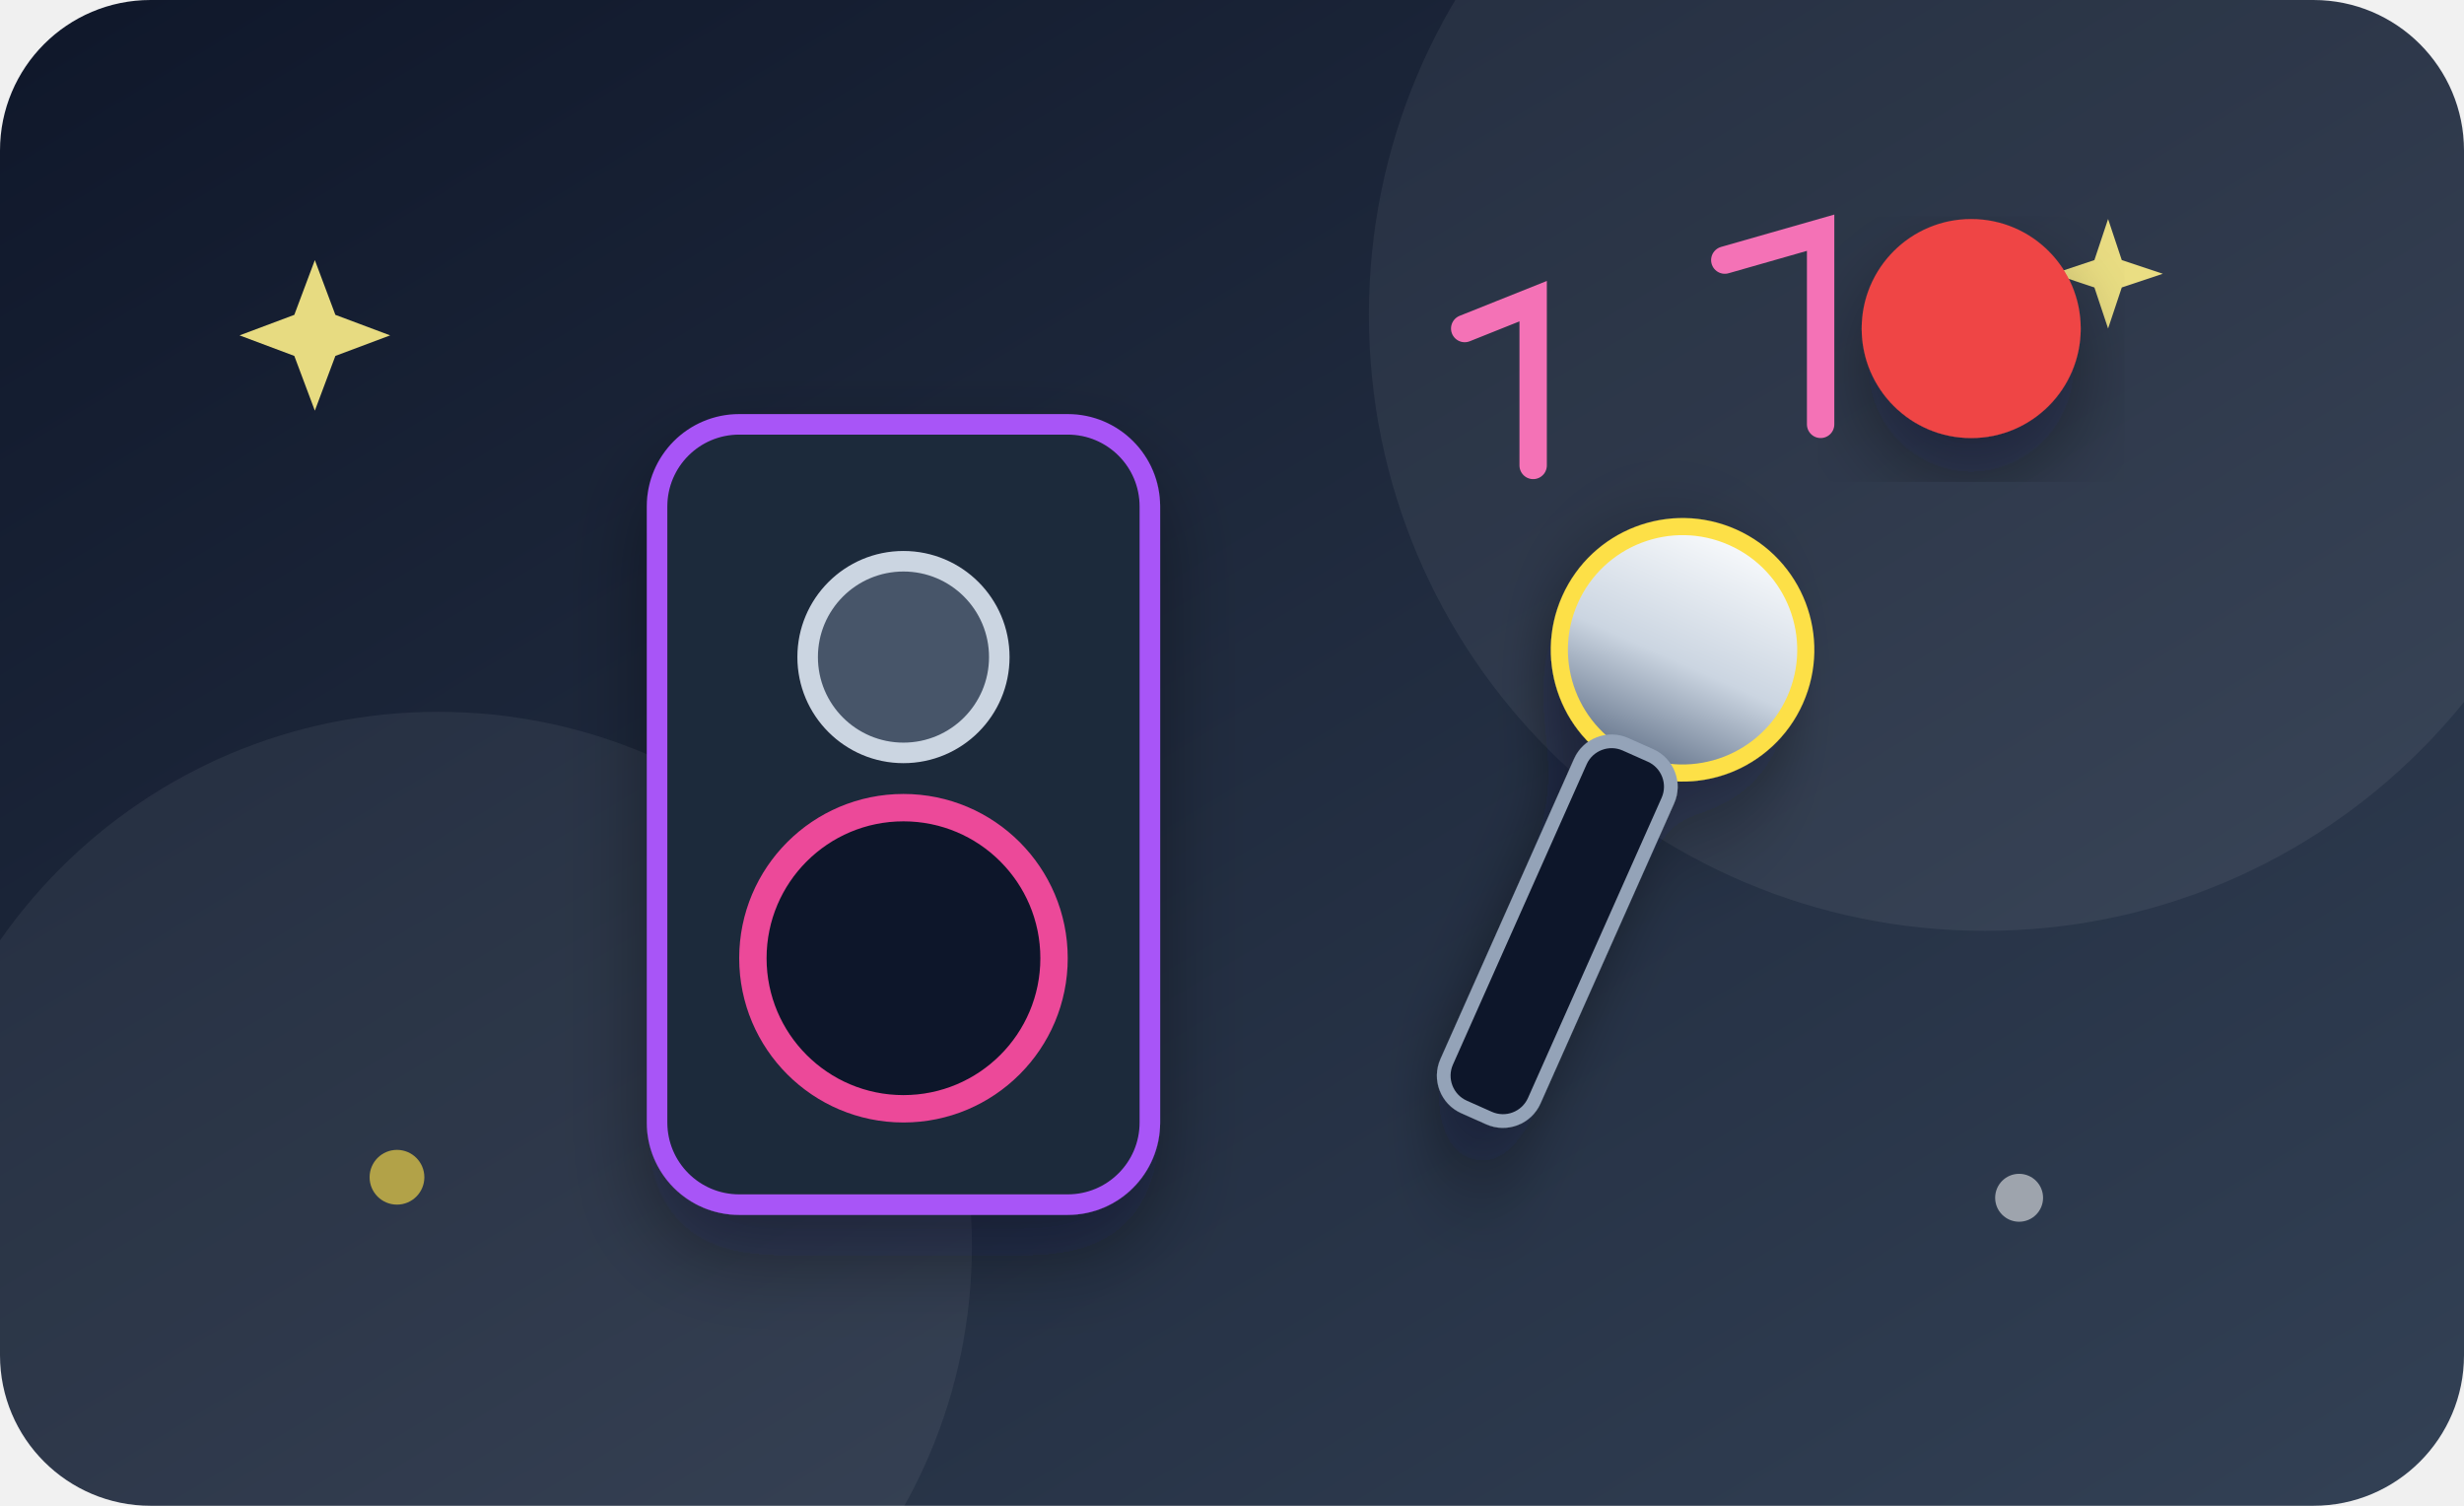
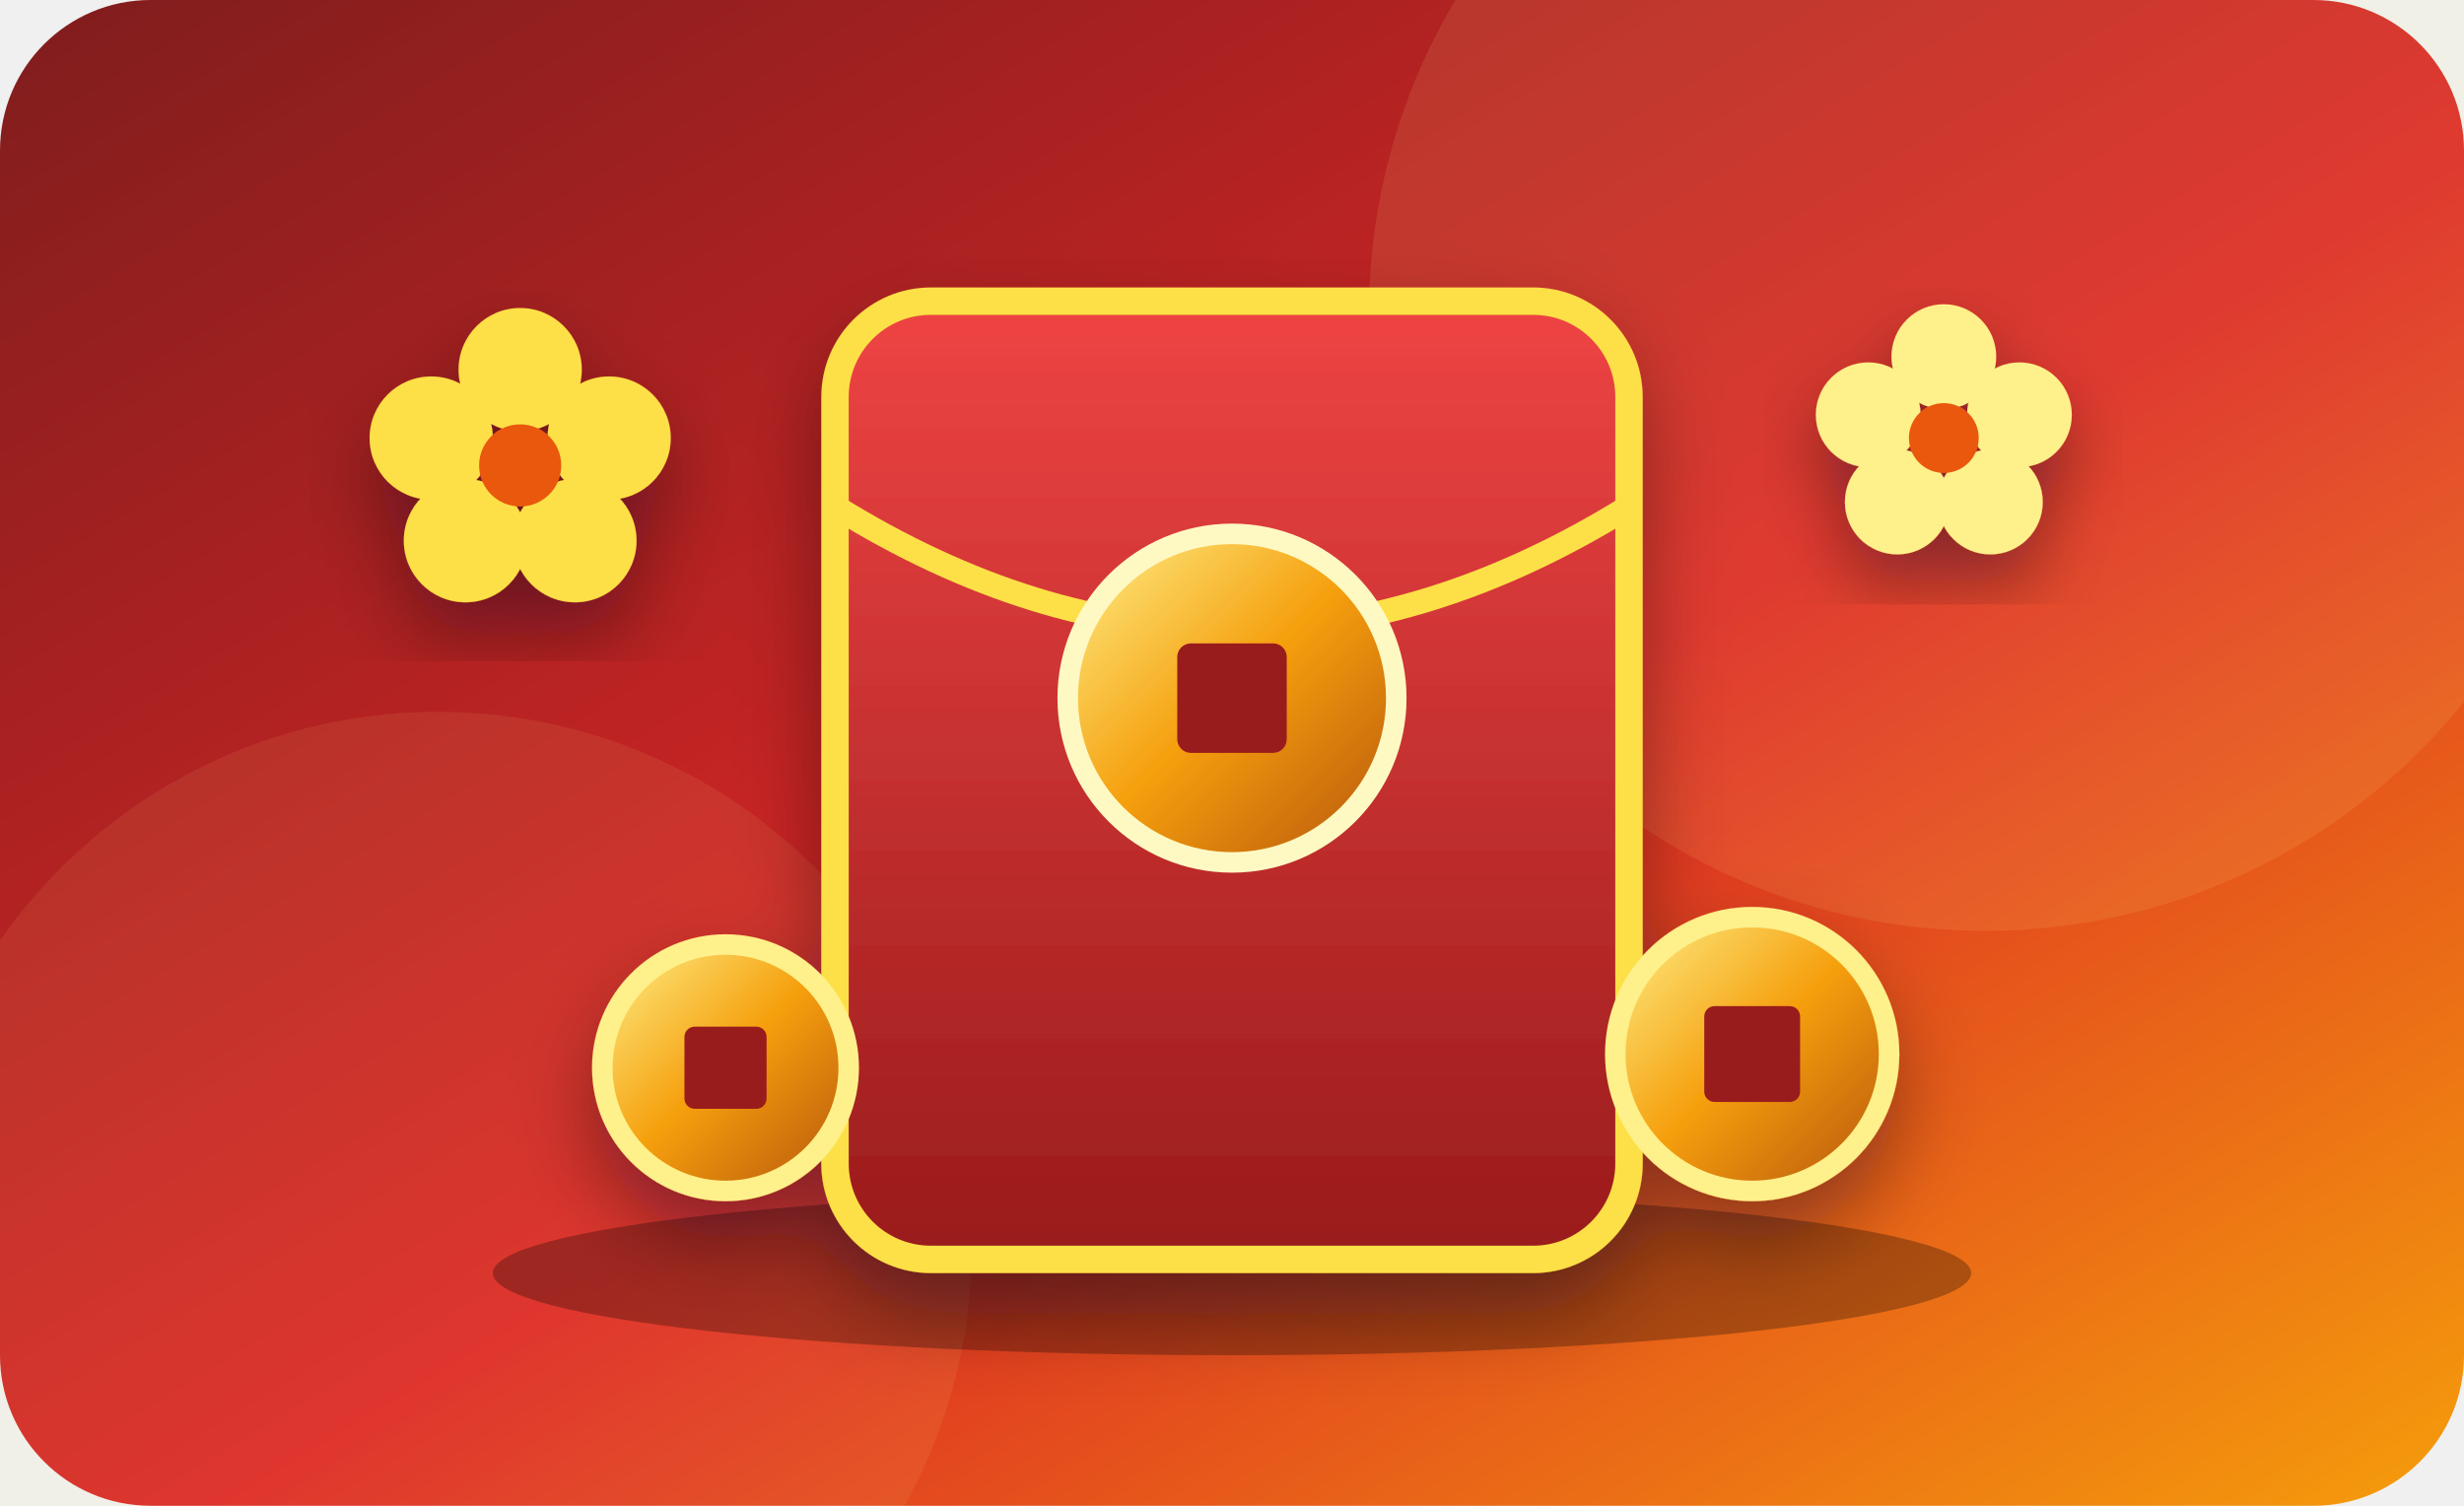
<svg xmlns="http://www.w3.org/2000/svg" viewBox="0 0 360 220" width="360" height="220">
  <defs>
    <filter id="sh" x="-20%" y="-20%" width="140%" height="140%">
      <feDropShadow dx="0" dy="6" stdDeviation="6" flood-color="#090D16" flood-opacity="0.38" />
    </filter>
+     <linearGradient id="crimsonBg" x1="0" y1="0" x2="1" y2="1">
+       <stop offset="0%" stop-color="#7F1D1D" />
+       <stop offset="55%" stop-color="#DC2626" />
+       <stop offset="100%" stop-color="#F59E0B" />
+     </linearGradient>
    <linearGradient id="goldG" x1="0" y1="0" x2="1" y2="1">
      <stop offset="0%" stop-color="#FEF08A" />
-       <stop offset="45%" stop-color="#F59E0B" />
+       <stop offset="50%" stop-color="#F59E0B" />
      <stop offset="100%" stop-color="#B45309" />
    </linearGradient>
-     <linearGradient id="cashG" x1="0" y1="0" x2="1" y2="1">
-       <stop offset="0%" stop-color="#6EE7B7" />
-       <stop offset="100%" stop-color="#059669" />
-     </linearGradient>
-     <linearGradient id="silverG" x1="0" y1="0" x2="0" y2="1">
-       <stop offset="0%" stop-color="#F8FAFC" />
-       <stop offset="55%" stop-color="#CBD5E1" />
-       <stop offset="100%" stop-color="#64748B" />
-     </linearGradient>
-     <linearGradient id="redG" x1="0" y1="0" x2="1" y2="1">
-       <stop offset="0%" stop-color="#FCA5A5" />
-       <stop offset="50%" stop-color="#EF4444" />
+     <linearGradient id="envRed" x1="0" y1="0" x2="0" y2="1">
+       <stop offset="0%" stop-color="#EF4444" />
      <stop offset="100%" stop-color="#991B1B" />
    </linearGradient>
-     <linearGradient id="skyBlue" x1="0" y1="0" x2="1" y2="1">
-       <stop offset="0%" stop-color="#1E3A8A" />
-       <stop offset="100%" stop-color="#0EA5E9" />
-     </linearGradient>
-     <linearGradient id="warmDawn" x1="0" y1="0" x2="1" y2="1">
-       <stop offset="0%" stop-color="#7C2D12" />
-       <stop offset="100%" stop-color="#F97316" />
-     </linearGradient>
-     <linearGradient id="emeraldBg" x1="0" y1="0" x2="1" y2="1">
-       <stop offset="0%" stop-color="#064E3B" />
-       <stop offset="100%" stop-color="#10B981" />
-     </linearGradient>
-     <linearGradient id="violetBg" x1="0" y1="0" x2="1" y2="1">
-       <stop offset="0%" stop-color="#3B0764" />
-       <stop offset="100%" stop-color="#8B5CF6" />
-     </linearGradient>
-     <linearGradient id="stormBg" x1="0" y1="0" x2="1" y2="1">
-       <stop offset="0%" stop-color="#0F172A" />
-       <stop offset="100%" stop-color="#334155" />
-     </linearGradient>
-     <linearGradient id="crimsonBg" x1="0" y1="0" x2="1" y2="1">
-       <stop offset="0%" stop-color="#450A0A" />
-       <stop offset="100%" stop-color="#DC2626" />
-     </linearGradient>
  </defs>
-   <rect width="360" height="220" rx="22" fill="url(#stormBg)" />
-   <circle cx="290" cy="46" r="90" fill="#FFFFFF" opacity="0.06" />
-   <circle cx="64" cy="182" r="78" fill="#FFFFFF" opacity="0.06" />
-   <g fill="#FEF08A" opacity="0.9">
-     <path d="M46 38 L49 46 L57 49 L49 52 L46 60 L43 52 L35 49 L43 46 Z" />
-     <path d="M308 32 L310 38 L316 40 L310 42 L308 48 L306 42 L300 40 L306 38 Z" />
-     <circle cx="295" cy="175" r="3.5" fill="#FFFFFF" opacity="0.6" />
-     <circle cx="58" cy="172" r="4" fill="#FDE047" opacity="0.7" />
+   <rect width="360" height="220" rx="22" fill="url(#crimsonBg)" />
+   <circle cx="290" cy="46" r="90" fill="#FEF08A" opacity="0.1" />
+   <circle cx="64" cy="182" r="78" fill="#FEF08A" opacity="0.08" />
+   <g transform="translate(76,68)" fill="#FDE047" filter="url(#sh)">
+     <circle cx="0" cy="-14" r="9" />
+     <circle cx="13" cy="-4" r="9" />
+     <circle cx="8" cy="11" r="9" />
+     <circle cx="-8" cy="11" r="9" />
+     <circle cx="-13" cy="-4" r="9" />
+     <circle cx="0" cy="0" r="6" fill="#EA580C" />
  </g>
-   <g transform="translate(132,118)" filter="url(#sh)">
-     <rect x="-36" y="-56" width="72" height="114" rx="12" fill="#1E293B" stroke="#A855F7" stroke-width="3" />
-     <circle cx="0" cy="-22" r="14" fill="#475569" stroke="#CBD5E1" stroke-width="3" />
-     <circle cx="0" cy="22" r="22" fill="#0F172A" stroke="#EC4899" stroke-width="4" />
+   <g transform="translate(284,64) scale(0.85)" fill="#FEF08A" filter="url(#sh)">
+     <circle cx="0" cy="-14" r="9" />
+     <circle cx="13" cy="-4" r="9" />
+     <circle cx="8" cy="11" r="9" />
+     <circle cx="-8" cy="11" r="9" />
+     <circle cx="-13" cy="-4" r="9" />
+     <circle cx="0" cy="0" r="6" fill="#EA580C" />
  </g>
-   <g transform="translate(232,126) rotate(24)" filter="url(#sh)">
-     <circle cx="0" cy="-34" r="18" fill="url(#silverG)" stroke="#FDE047" stroke-width="2.5" />
-     <rect x="-7" y="-18" width="14" height="58" rx="5" fill="#0F172A" stroke="#94A3B8" stroke-width="2" />
+   <ellipse cx="180" cy="186" rx="108" ry="12" fill="#000" opacity="0.28" />
+   <g transform="translate(180,114)" filter="url(#sh)">
+     <rect x="-58" y="-70" width="116" height="140" rx="14" fill="url(#envRed)" stroke="#FDE047" stroke-width="4" />
+     <path d="M-58 -40 Q0 -4 58 -40" fill="none" stroke="#FDE047" stroke-width="3.5" />
+     <circle cx="0" cy="-12" r="24" fill="url(#goldG)" stroke="#FEF9C3" stroke-width="3" />
+     <rect x="-8" y="-20" width="16" height="16" rx="2" fill="#991B1B" />
+     <circle cx="-74" cy="42" r="18" fill="url(#goldG)" stroke="#FEF08A" stroke-width="3" />
+     <rect x="-80" y="36" width="12" height="12" rx="1.5" fill="#991B1B" />
+     <circle cx="76" cy="40" r="20" fill="url(#goldG)" stroke="#FEF08A" stroke-width="3" />
+     <rect x="69" y="33" width="14" height="14" rx="1.5" fill="#991B1B" />
  </g>
-   <circle cx="288" cy="48" r="16" fill="#EF4444" filter="url(#sh)" />
-   <path d="M214 48 L224 44 V68 M252 38 L266 34 V62" fill="none" stroke="#F472B6" stroke-width="4" stroke-linecap="round" />
</svg>
